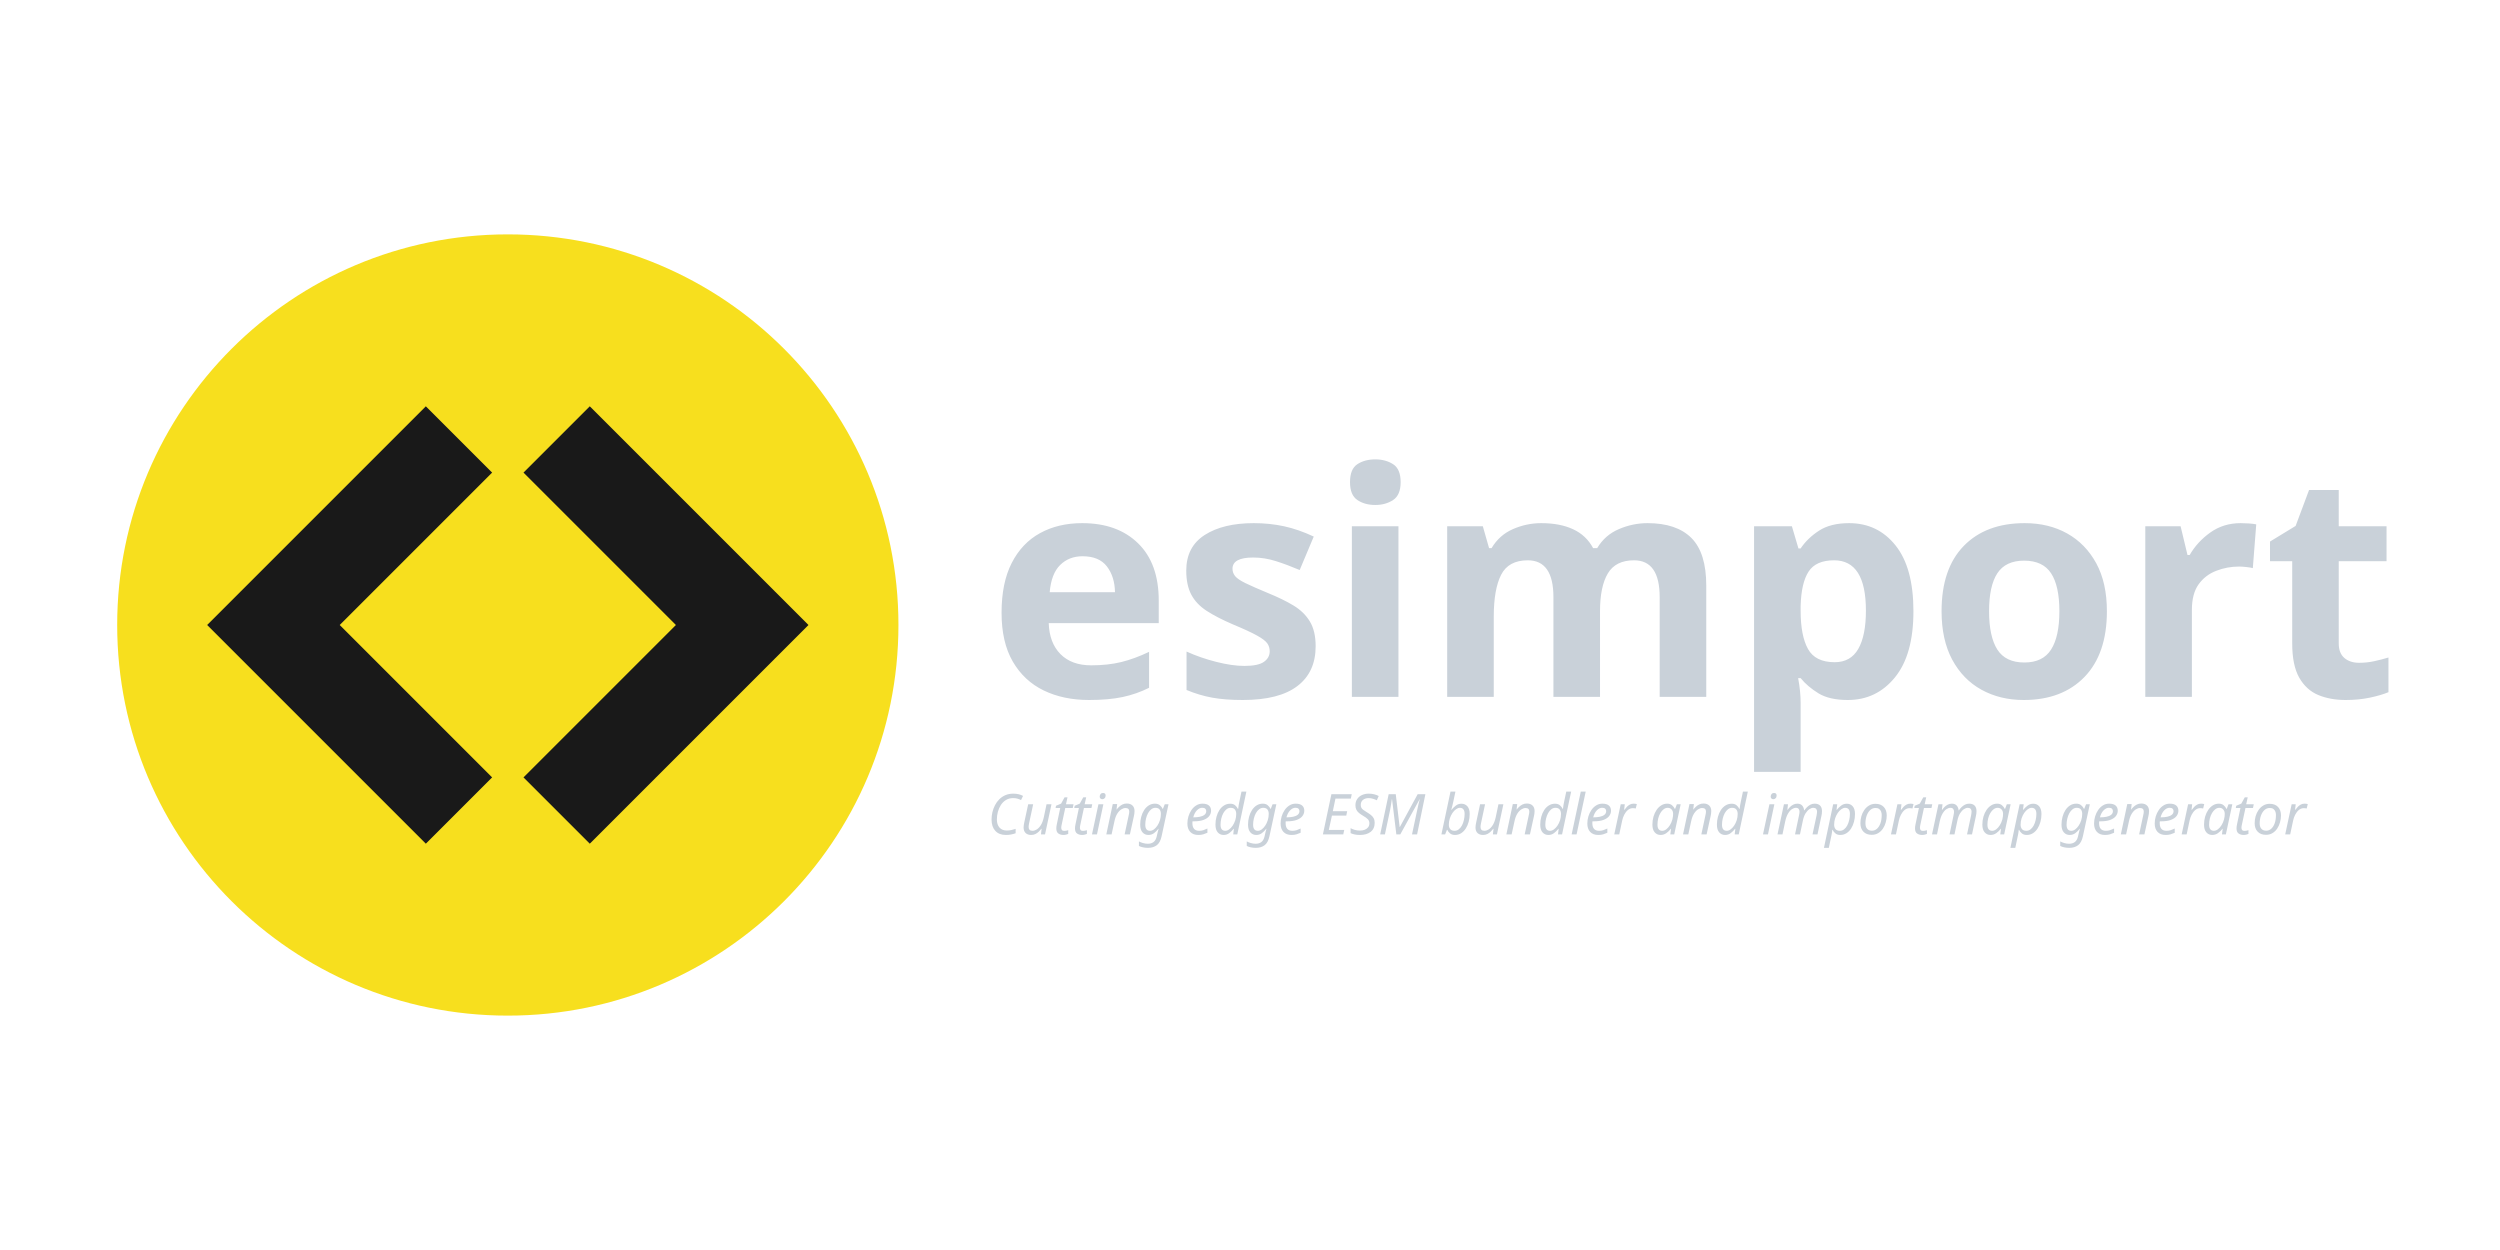
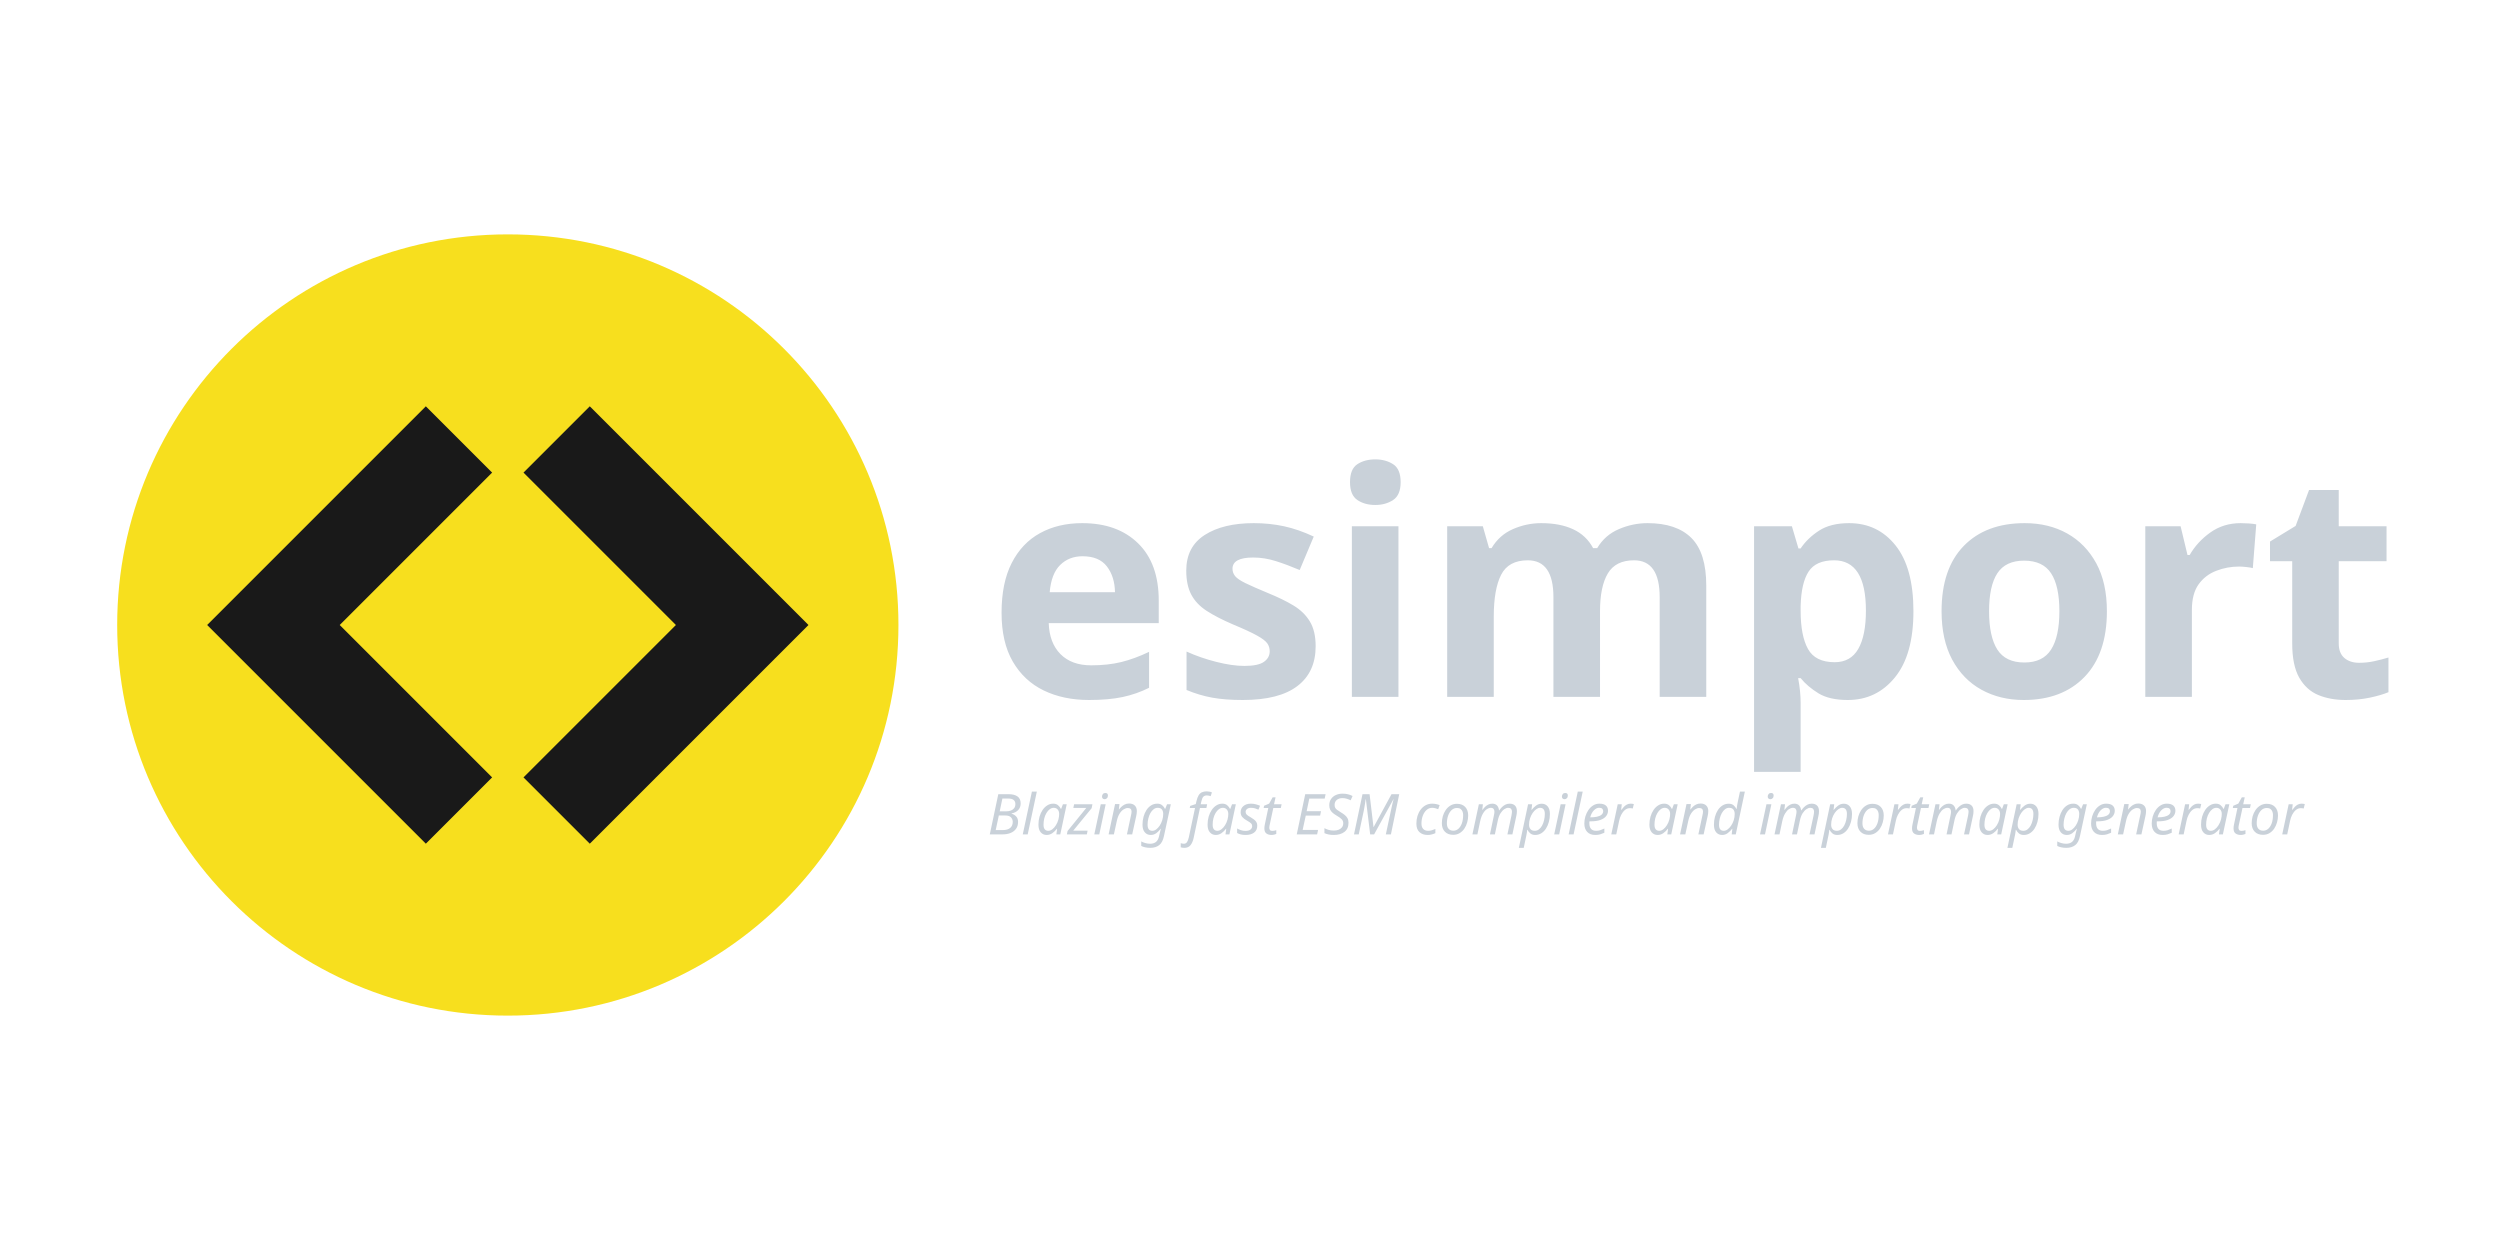
- <svg xmlns="http://www.w3.org/2000/svg" width="640" height="320" font-family="Noto Sans, Helvetica, sans-serif" viewBox="0 0 1280 640">
+ <svg xmlns="http://www.w3.org/2000/svg" width="640" height="320" font-family="Segoe UI, system-ui, sans-serif" viewBox="0 0 1280 640">
  <circle cx="260" cy="320" r="200" fill="#f7df1e" />
  <path fill="none" stroke="#191919" stroke-width="48" d="m285 225 95 95-95 95m-50 0-95-95 95-95M115 415" />
  <text x="241" y="148" font-size="100" font-weight="bold" transform="matrix(1.6 0 0 1.6 120 120)" fill="#C9D1D9">
    esimport
  </text>
  <text x="241" y="192" font-size="18" font-style="italic" transform="matrix(1.6 0 0 1.6 120 120)" fill="#C9D1D9">
-     Cutting edge ESM bundler and importmap generator
+     Blazing fast ESM compiler and importmap generator
  </text>
</svg>
